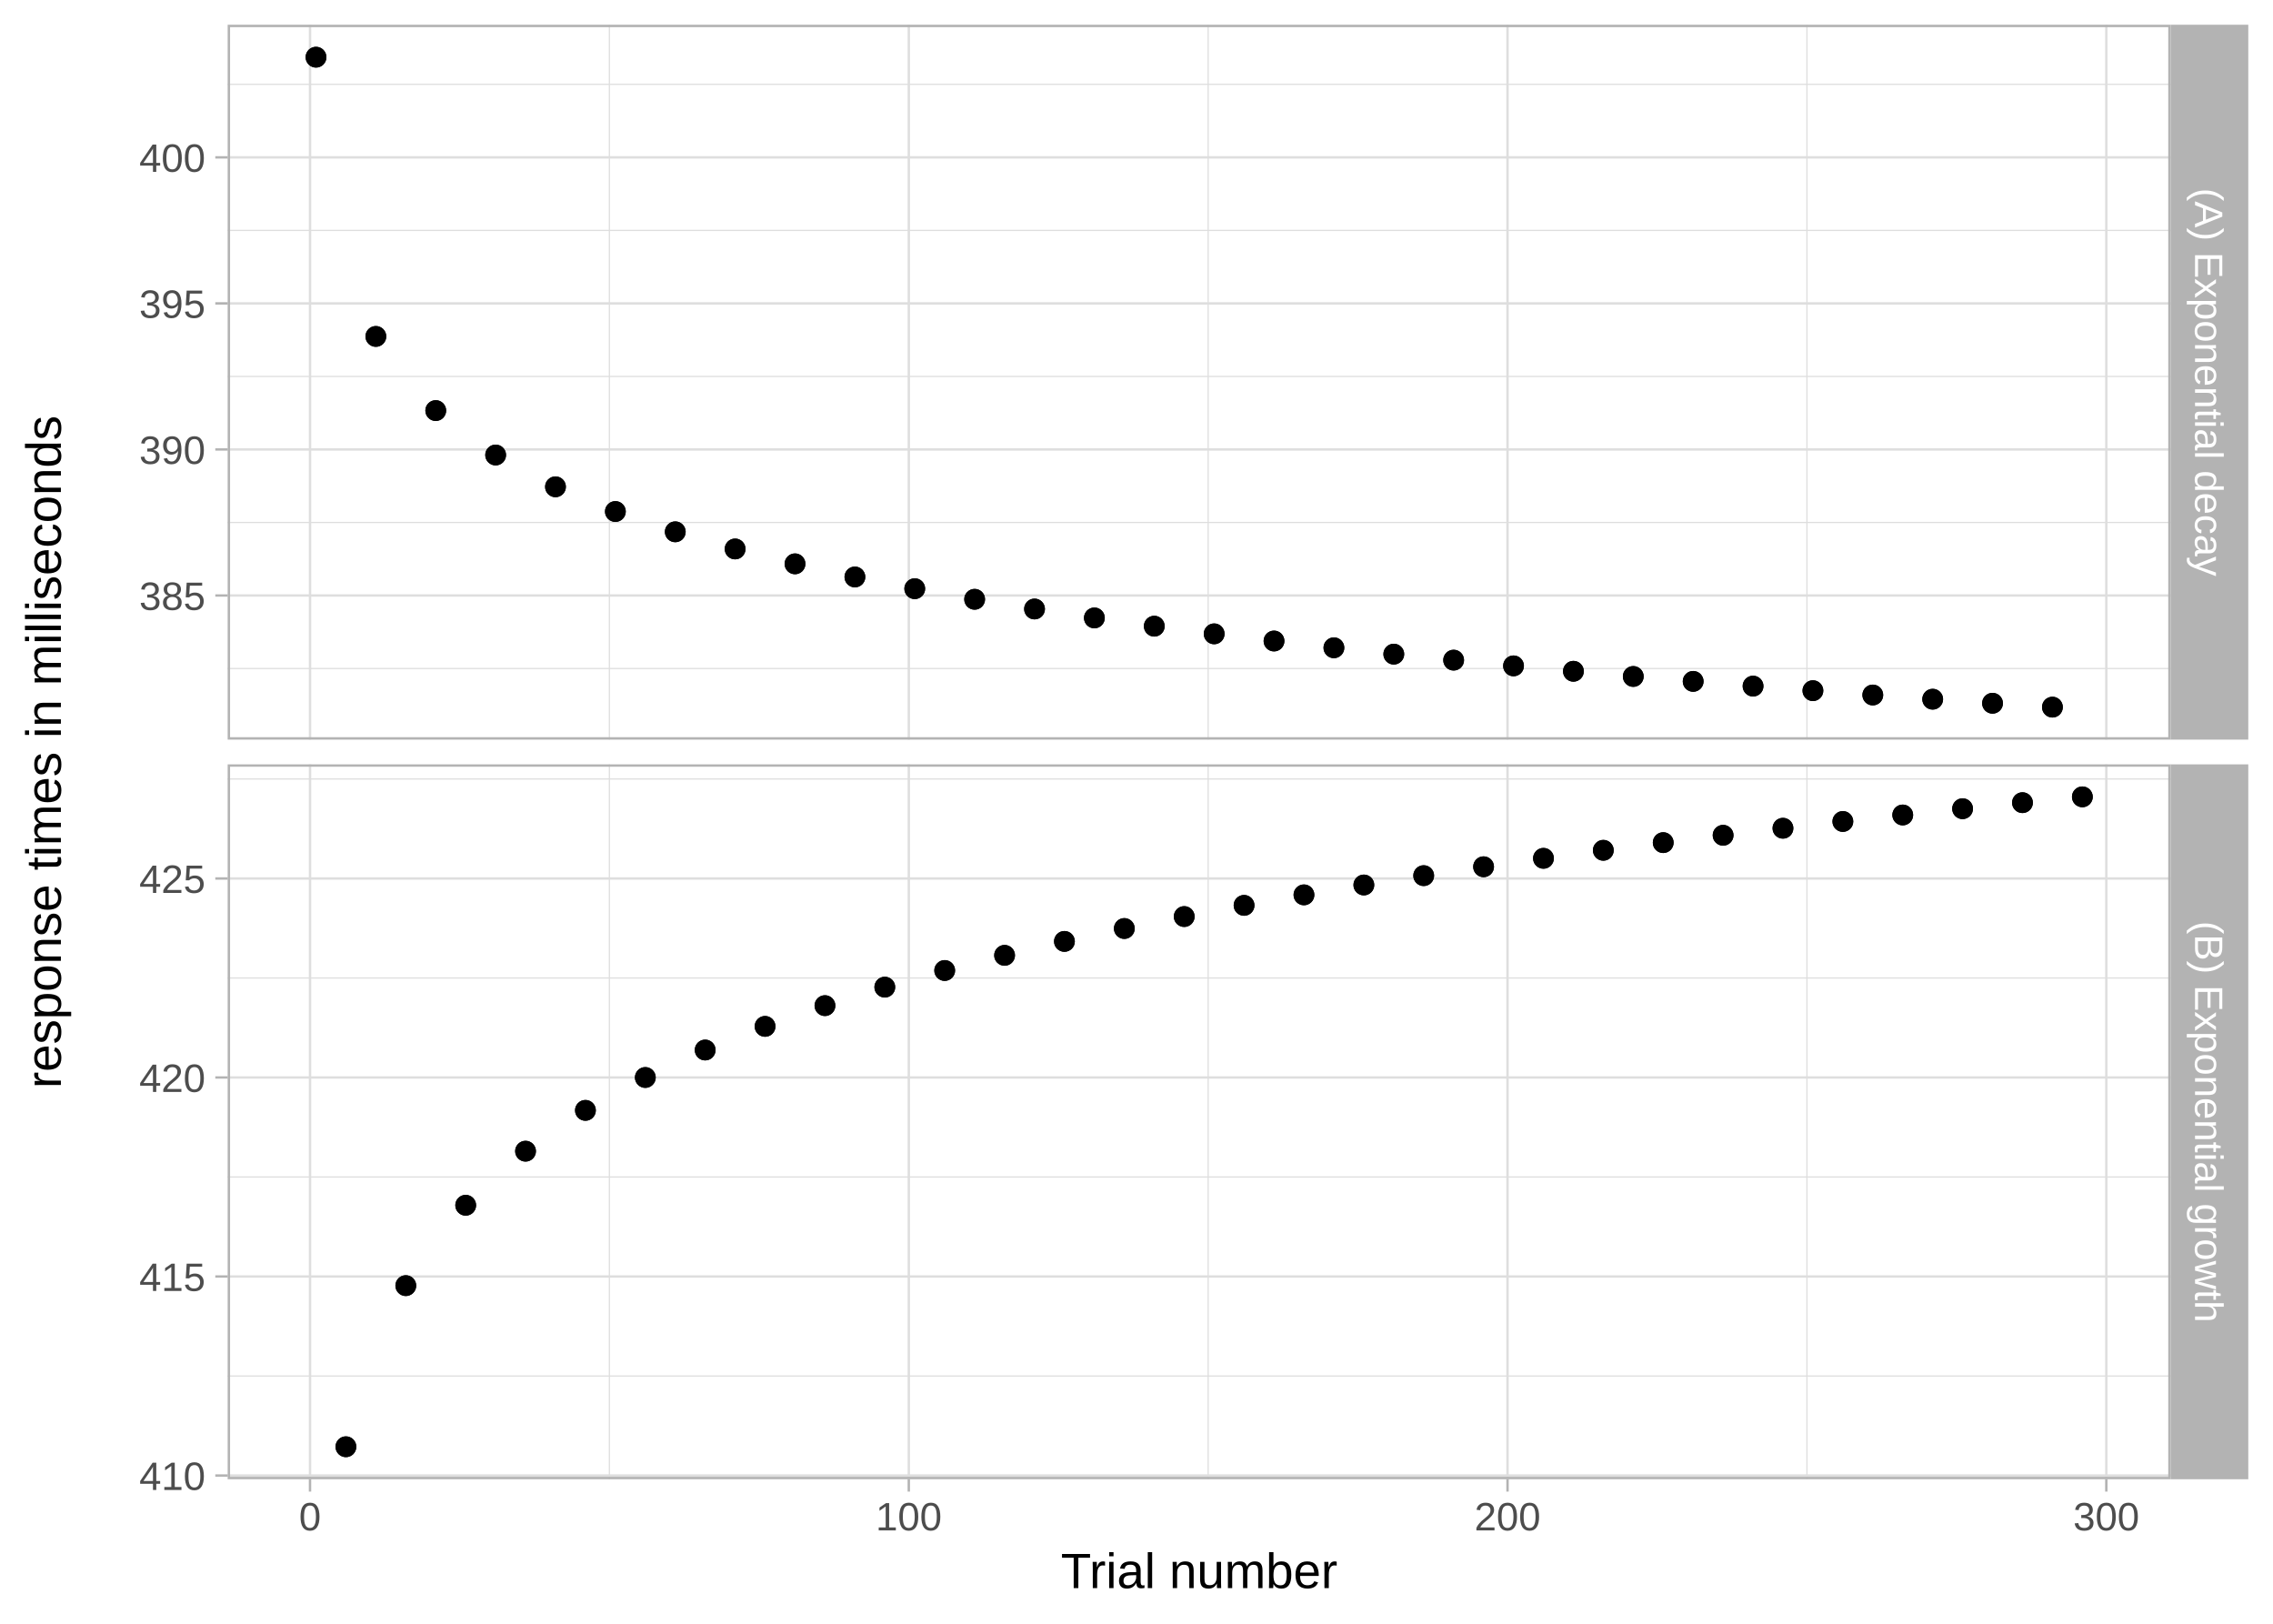
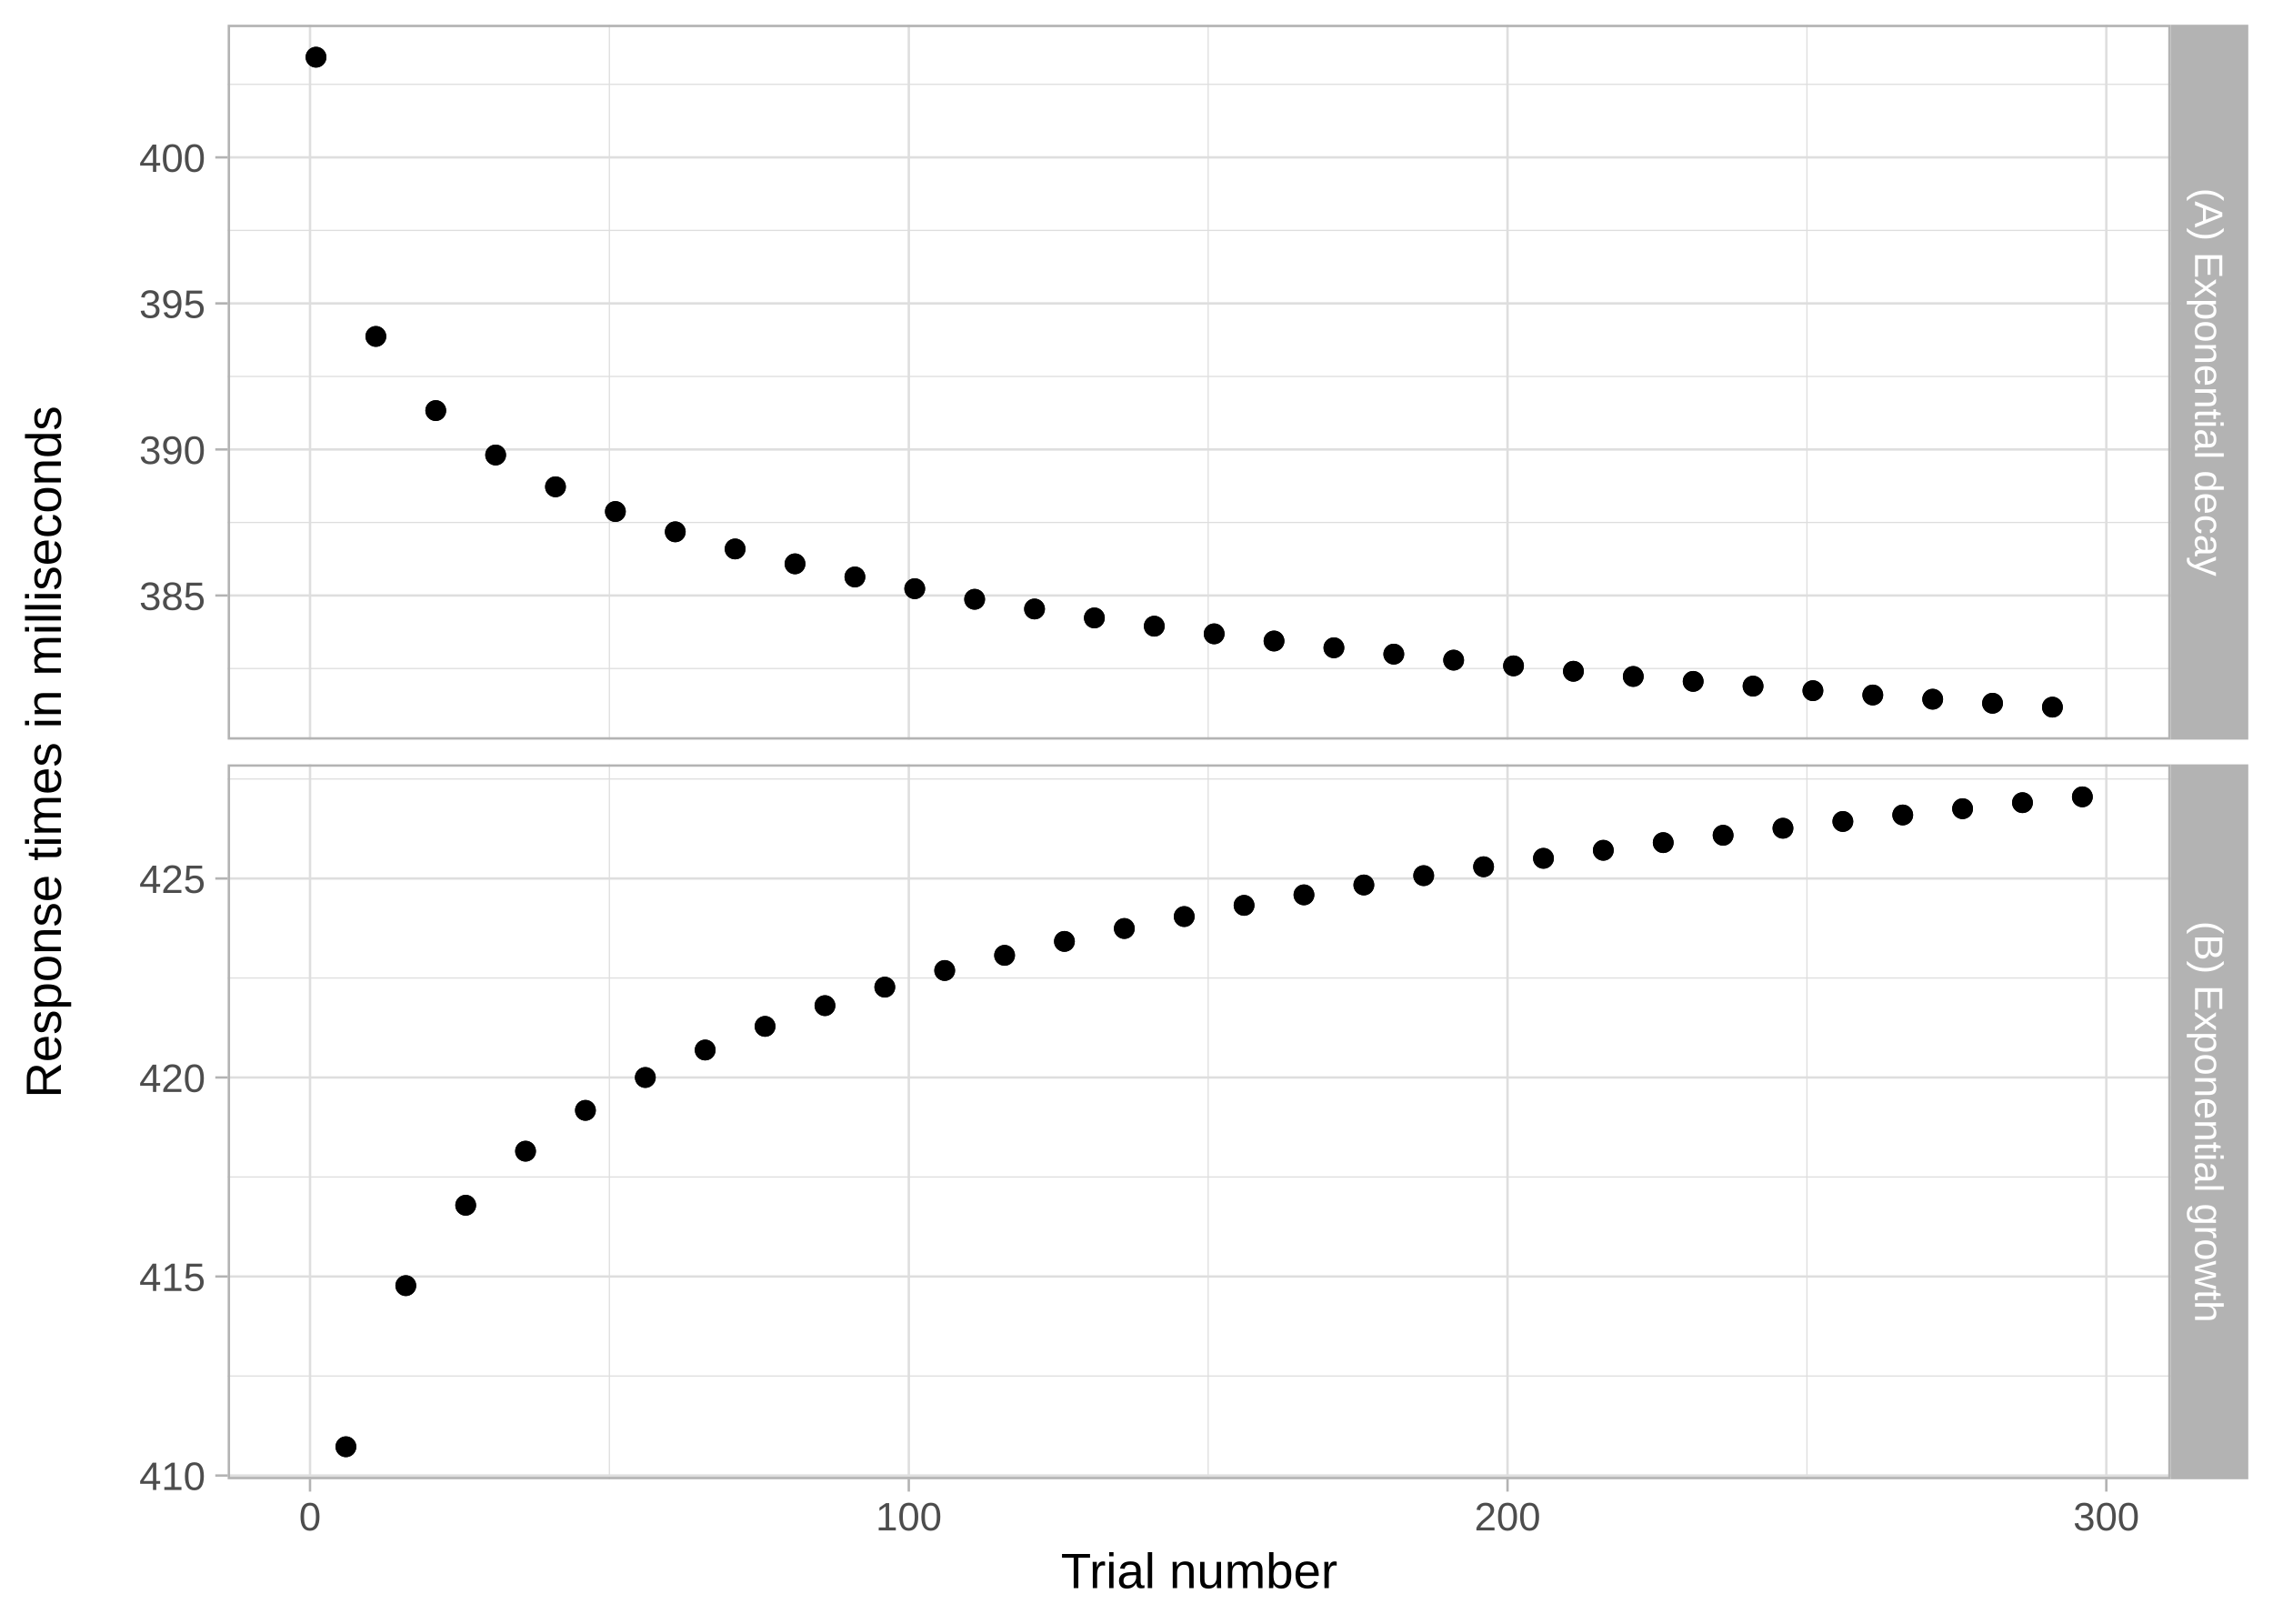
<svg xmlns="http://www.w3.org/2000/svg" class="svglite" width="504.00pt" height="360.00pt" viewBox="0 0 504.00 360.00">
  <defs>
    <style type="text/css">
    .svglite line, .svglite polyline, .svglite polygon, .svglite path, .svglite rect, .svglite circle {
      fill: none;
      stroke: #000000;
      stroke-linecap: round;
      stroke-linejoin: round;
      stroke-miterlimit: 10.00;
    }
    .svglite text {
      white-space: pre;
    }
  </style>
  </defs>
  <rect width="100%" height="100%" style="stroke: none; fill: #FFFFFF;" />
  <defs>
    <clipPath id="cpMC4wMHw1MDQuMDB8MC4wMHwzNjAuMDA=">
      <rect x="0.00" y="0.00" width="504.00" height="360.00" />
    </clipPath>
  </defs>
  <g clip-path="url(#cpMC4wMHw1MDQuMDB8MC4wMHwzNjAuMDA=)">
    <rect x="0.00" y="0.00" width="504.00" height="360.00" style="stroke-width: 1.07; stroke: #FFFFFF; fill: #FFFFFF;" />
  </g>
  <defs>
    <clipPath id="cpNTAuNDh8NDgxLjMxfDUuNDh8MTYzLjk4">
      <rect x="50.48" y="5.48" width="430.83" height="158.50" />
    </clipPath>
  </defs>
  <g clip-path="url(#cpNTAuNDh8NDgxLjMxfDUuNDh8MTYzLjk4)">
    <rect x="50.48" y="5.48" width="430.83" height="158.50" style="stroke-width: 1.07; stroke: none; fill: #FFFFFF;" />
    <polyline points="50.48,148.22 481.31,148.22 " style="stroke-width: 0.27; stroke: #DEDEDE; stroke-linecap: butt;" />
    <polyline points="50.48,115.84 481.31,115.84 " style="stroke-width: 0.27; stroke: #DEDEDE; stroke-linecap: butt;" />
    <polyline points="50.48,83.46 481.31,83.46 " style="stroke-width: 0.27; stroke: #DEDEDE; stroke-linecap: butt;" />
    <polyline points="50.48,51.08 481.31,51.08 " style="stroke-width: 0.27; stroke: #DEDEDE; stroke-linecap: butt;" />
    <polyline points="50.48,18.70 481.31,18.70 " style="stroke-width: 0.27; stroke: #DEDEDE; stroke-linecap: butt;" />
    <polyline points="135.12,163.98 135.12,5.48 " style="stroke-width: 0.27; stroke: #DEDEDE; stroke-linecap: butt;" />
    <polyline points="267.89,163.98 267.89,5.48 " style="stroke-width: 0.27; stroke: #DEDEDE; stroke-linecap: butt;" />
    <polyline points="400.66,163.98 400.66,5.48 " style="stroke-width: 0.27; stroke: #DEDEDE; stroke-linecap: butt;" />
    <polyline points="50.48,132.03 481.31,132.03 " style="stroke-width: 0.53; stroke: #DEDEDE; stroke-linecap: butt;" />
    <polyline points="50.48,99.65 481.31,99.65 " style="stroke-width: 0.53; stroke: #DEDEDE; stroke-linecap: butt;" />
    <polyline points="50.48,67.27 481.31,67.27 " style="stroke-width: 0.53; stroke: #DEDEDE; stroke-linecap: butt;" />
    <polyline points="50.48,34.89 481.31,34.89 " style="stroke-width: 0.53; stroke: #DEDEDE; stroke-linecap: butt;" />
    <polyline points="68.74,163.98 68.74,5.48 " style="stroke-width: 0.53; stroke: #DEDEDE; stroke-linecap: butt;" />
    <polyline points="201.51,163.98 201.51,5.48 " style="stroke-width: 0.53; stroke: #DEDEDE; stroke-linecap: butt;" />
    <polyline points="334.27,163.98 334.27,5.48 " style="stroke-width: 0.53; stroke: #DEDEDE; stroke-linecap: butt;" />
    <polyline points="467.04,163.98 467.04,5.48 " style="stroke-width: 0.53; stroke: #DEDEDE; stroke-linecap: butt;" />
    <circle cx="70.07" cy="12.68" r="1.95" style="stroke-width: 0.71; fill: #000000;" />
    <circle cx="83.34" cy="74.59" r="1.95" style="stroke-width: 0.71; fill: #000000;" />
    <circle cx="96.62" cy="91.03" r="1.95" style="stroke-width: 0.71; fill: #000000;" />
    <circle cx="109.90" cy="100.88" r="1.95" style="stroke-width: 0.71; fill: #000000;" />
    <circle cx="123.17" cy="107.93" r="1.95" style="stroke-width: 0.71; fill: #000000;" />
    <circle cx="136.45" cy="113.41" r="1.95" style="stroke-width: 0.71; fill: #000000;" />
    <circle cx="149.73" cy="117.91" r="1.95" style="stroke-width: 0.71; fill: #000000;" />
    <circle cx="163.00" cy="121.71" r="1.95" style="stroke-width: 0.71; fill: #000000;" />
    <circle cx="176.28" cy="125.01" r="1.95" style="stroke-width: 0.71; fill: #000000;" />
    <circle cx="189.56" cy="127.92" r="1.95" style="stroke-width: 0.71; fill: #000000;" />
    <circle cx="202.83" cy="130.52" r="1.95" style="stroke-width: 0.71; fill: #000000;" />
    <circle cx="216.11" cy="132.87" r="1.95" style="stroke-width: 0.71; fill: #000000;" />
    <circle cx="229.39" cy="135.02" r="1.95" style="stroke-width: 0.71; fill: #000000;" />
    <circle cx="242.66" cy="137.00" r="1.95" style="stroke-width: 0.71; fill: #000000;" />
    <circle cx="255.94" cy="138.83" r="1.95" style="stroke-width: 0.71; fill: #000000;" />
    <circle cx="269.22" cy="140.53" r="1.95" style="stroke-width: 0.71; fill: #000000;" />
    <circle cx="282.49" cy="142.12" r="1.95" style="stroke-width: 0.71; fill: #000000;" />
    <circle cx="295.77" cy="143.62" r="1.95" style="stroke-width: 0.71; fill: #000000;" />
    <circle cx="309.05" cy="145.03" r="1.95" style="stroke-width: 0.71; fill: #000000;" />
    <circle cx="322.32" cy="146.36" r="1.95" style="stroke-width: 0.71; fill: #000000;" />
    <circle cx="335.60" cy="147.63" r="1.95" style="stroke-width: 0.71; fill: #000000;" />
    <circle cx="348.88" cy="148.83" r="1.95" style="stroke-width: 0.71; fill: #000000;" />
    <circle cx="362.15" cy="149.98" r="1.95" style="stroke-width: 0.71; fill: #000000;" />
    <circle cx="375.43" cy="151.07" r="1.95" style="stroke-width: 0.71; fill: #000000;" />
    <circle cx="388.71" cy="152.12" r="1.95" style="stroke-width: 0.71; fill: #000000;" />
    <circle cx="401.98" cy="153.13" r="1.95" style="stroke-width: 0.71; fill: #000000;" />
    <circle cx="415.26" cy="154.09" r="1.95" style="stroke-width: 0.71; fill: #000000;" />
    <circle cx="428.54" cy="155.02" r="1.95" style="stroke-width: 0.71; fill: #000000;" />
    <circle cx="441.81" cy="155.92" r="1.95" style="stroke-width: 0.71; fill: #000000;" />
    <circle cx="455.09" cy="156.78" r="1.95" style="stroke-width: 0.71; fill: #000000;" />
    <circle cx="70.07" cy="12.68" r="1.95" style="stroke-width: 0.71; fill: #000000;" />
    <circle cx="83.34" cy="74.59" r="1.95" style="stroke-width: 0.71; fill: #000000;" />
    <circle cx="96.62" cy="91.03" r="1.95" style="stroke-width: 0.71; fill: #000000;" />
    <circle cx="109.90" cy="100.88" r="1.95" style="stroke-width: 0.71; fill: #000000;" />
    <circle cx="123.17" cy="107.93" r="1.95" style="stroke-width: 0.71; fill: #000000;" />
    <circle cx="136.45" cy="113.41" r="1.95" style="stroke-width: 0.71; fill: #000000;" />
    <circle cx="149.73" cy="117.91" r="1.95" style="stroke-width: 0.71; fill: #000000;" />
    <circle cx="163.00" cy="121.71" r="1.95" style="stroke-width: 0.71; fill: #000000;" />
    <circle cx="176.28" cy="125.01" r="1.95" style="stroke-width: 0.71; fill: #000000;" />
    <circle cx="189.56" cy="127.92" r="1.95" style="stroke-width: 0.71; fill: #000000;" />
    <circle cx="202.83" cy="130.52" r="1.95" style="stroke-width: 0.71; fill: #000000;" />
    <circle cx="216.11" cy="132.87" r="1.95" style="stroke-width: 0.71; fill: #000000;" />
    <circle cx="229.39" cy="135.02" r="1.95" style="stroke-width: 0.71; fill: #000000;" />
    <circle cx="242.66" cy="137.00" r="1.95" style="stroke-width: 0.71; fill: #000000;" />
    <circle cx="255.94" cy="138.83" r="1.95" style="stroke-width: 0.71; fill: #000000;" />
    <circle cx="269.22" cy="140.53" r="1.95" style="stroke-width: 0.71; fill: #000000;" />
    <circle cx="282.49" cy="142.12" r="1.95" style="stroke-width: 0.71; fill: #000000;" />
    <circle cx="295.77" cy="143.62" r="1.95" style="stroke-width: 0.71; fill: #000000;" />
    <circle cx="309.05" cy="145.03" r="1.95" style="stroke-width: 0.71; fill: #000000;" />
    <circle cx="322.32" cy="146.36" r="1.95" style="stroke-width: 0.71; fill: #000000;" />
    <circle cx="335.60" cy="147.63" r="1.95" style="stroke-width: 0.71; fill: #000000;" />
    <circle cx="348.88" cy="148.83" r="1.95" style="stroke-width: 0.71; fill: #000000;" />
    <circle cx="362.15" cy="149.98" r="1.95" style="stroke-width: 0.71; fill: #000000;" />
    <circle cx="375.43" cy="151.07" r="1.95" style="stroke-width: 0.71; fill: #000000;" />
    <circle cx="388.71" cy="152.12" r="1.95" style="stroke-width: 0.71; fill: #000000;" />
    <circle cx="401.98" cy="153.13" r="1.95" style="stroke-width: 0.71; fill: #000000;" />
    <circle cx="415.26" cy="154.09" r="1.95" style="stroke-width: 0.71; fill: #000000;" />
    <circle cx="428.54" cy="155.02" r="1.95" style="stroke-width: 0.71; fill: #000000;" />
    <circle cx="441.81" cy="155.92" r="1.95" style="stroke-width: 0.71; fill: #000000;" />
    <circle cx="455.09" cy="156.78" r="1.95" style="stroke-width: 0.71; fill: #000000;" />
    <rect x="50.48" y="5.48" width="430.83" height="158.50" style="stroke-width: 1.07; stroke: #B3B3B3;" />
  </g>
  <g clip-path="url(#cpMC4wMHw1MDQuMDB8MC4wMHwzNjAuMDA=)">
</g>
  <defs>
    <clipPath id="cpNTAuNDh8NDgxLjMxfDE2OS40NnwzMjcuOTc=">
      <rect x="50.48" y="169.46" width="430.83" height="158.50" />
    </clipPath>
  </defs>
  <g clip-path="url(#cpNTAuNDh8NDgxLjMxfDE2OS40NnwzMjcuOTc=)">
    <rect x="50.48" y="169.46" width="430.83" height="158.50" style="stroke-width: 1.07; stroke: none; fill: #FFFFFF;" />
    <polyline points="50.48,305.08 481.31,305.08 " style="stroke-width: 0.27; stroke: #DEDEDE; stroke-linecap: butt;" />
    <polyline points="50.48,260.95 481.31,260.95 " style="stroke-width: 0.27; stroke: #DEDEDE; stroke-linecap: butt;" />
    <polyline points="50.48,216.83 481.31,216.83 " style="stroke-width: 0.27; stroke: #DEDEDE; stroke-linecap: butt;" />
    <polyline points="50.48,172.71 481.31,172.71 " style="stroke-width: 0.27; stroke: #DEDEDE; stroke-linecap: butt;" />
    <polyline points="135.12,327.97 135.12,169.46 " style="stroke-width: 0.27; stroke: #DEDEDE; stroke-linecap: butt;" />
    <polyline points="267.89,327.97 267.89,169.46 " style="stroke-width: 0.27; stroke: #DEDEDE; stroke-linecap: butt;" />
    <polyline points="400.66,327.97 400.66,169.46 " style="stroke-width: 0.27; stroke: #DEDEDE; stroke-linecap: butt;" />
    <polyline points="50.48,327.14 481.31,327.14 " style="stroke-width: 0.53; stroke: #DEDEDE; stroke-linecap: butt;" />
    <polyline points="50.48,283.01 481.31,283.01 " style="stroke-width: 0.53; stroke: #DEDEDE; stroke-linecap: butt;" />
    <polyline points="50.48,238.89 481.31,238.89 " style="stroke-width: 0.53; stroke: #DEDEDE; stroke-linecap: butt;" />
    <polyline points="50.48,194.77 481.31,194.77 " style="stroke-width: 0.53; stroke: #DEDEDE; stroke-linecap: butt;" />
    <polyline points="68.74,327.97 68.74,169.46 " style="stroke-width: 0.53; stroke: #DEDEDE; stroke-linecap: butt;" />
    <polyline points="201.51,327.97 201.51,169.46 " style="stroke-width: 0.53; stroke: #DEDEDE; stroke-linecap: butt;" />
    <polyline points="334.27,327.97 334.27,169.46 " style="stroke-width: 0.53; stroke: #DEDEDE; stroke-linecap: butt;" />
    <polyline points="467.04,327.97 467.04,169.46 " style="stroke-width: 0.53; stroke: #DEDEDE; stroke-linecap: butt;" />
    <circle cx="76.70" cy="320.76" r="1.95" style="stroke-width: 0.71; fill: #000000;" />
    <circle cx="89.98" cy="285.04" r="1.95" style="stroke-width: 0.71; fill: #000000;" />
    <circle cx="103.26" cy="267.22" r="1.95" style="stroke-width: 0.71; fill: #000000;" />
    <circle cx="116.53" cy="255.23" r="1.95" style="stroke-width: 0.71; fill: #000000;" />
    <circle cx="129.81" cy="246.18" r="1.95" style="stroke-width: 0.71; fill: #000000;" />
    <circle cx="143.09" cy="238.89" r="1.95" style="stroke-width: 0.71; fill: #000000;" />
    <circle cx="156.36" cy="232.80" r="1.95" style="stroke-width: 0.71; fill: #000000;" />
    <circle cx="169.64" cy="227.56" r="1.95" style="stroke-width: 0.71; fill: #000000;" />
    <circle cx="182.92" cy="222.96" r="1.95" style="stroke-width: 0.71; fill: #000000;" />
    <circle cx="196.19" cy="218.86" r="1.95" style="stroke-width: 0.71; fill: #000000;" />
    <circle cx="209.47" cy="215.17" r="1.95" style="stroke-width: 0.71; fill: #000000;" />
    <circle cx="222.75" cy="211.81" r="1.95" style="stroke-width: 0.71; fill: #000000;" />
    <circle cx="236.02" cy="208.72" r="1.95" style="stroke-width: 0.71; fill: #000000;" />
    <circle cx="249.30" cy="205.86" r="1.95" style="stroke-width: 0.71; fill: #000000;" />
    <circle cx="262.58" cy="203.21" r="1.95" style="stroke-width: 0.71; fill: #000000;" />
    <circle cx="275.85" cy="200.73" r="1.95" style="stroke-width: 0.71; fill: #000000;" />
    <circle cx="289.13" cy="198.40" r="1.95" style="stroke-width: 0.71; fill: #000000;" />
    <circle cx="302.41" cy="196.21" r="1.95" style="stroke-width: 0.71; fill: #000000;" />
    <circle cx="315.68" cy="194.14" r="1.95" style="stroke-width: 0.71; fill: #000000;" />
    <circle cx="328.96" cy="192.17" r="1.95" style="stroke-width: 0.71; fill: #000000;" />
    <circle cx="342.24" cy="190.30" r="1.95" style="stroke-width: 0.71; fill: #000000;" />
    <circle cx="355.51" cy="188.52" r="1.95" style="stroke-width: 0.71; fill: #000000;" />
    <circle cx="368.79" cy="186.82" r="1.95" style="stroke-width: 0.71; fill: #000000;" />
    <circle cx="382.07" cy="185.19" r="1.95" style="stroke-width: 0.71; fill: #000000;" />
    <circle cx="395.34" cy="183.63" r="1.95" style="stroke-width: 0.71; fill: #000000;" />
    <circle cx="408.62" cy="182.13" r="1.95" style="stroke-width: 0.71; fill: #000000;" />
    <circle cx="421.90" cy="180.69" r="1.95" style="stroke-width: 0.71; fill: #000000;" />
    <circle cx="435.17" cy="179.30" r="1.95" style="stroke-width: 0.71; fill: #000000;" />
    <circle cx="448.45" cy="177.96" r="1.95" style="stroke-width: 0.71; fill: #000000;" />
    <circle cx="461.73" cy="176.67" r="1.95" style="stroke-width: 0.71; fill: #000000;" />
    <circle cx="76.70" cy="320.76" r="1.95" style="stroke-width: 0.71; fill: #000000;" />
    <circle cx="89.98" cy="285.04" r="1.95" style="stroke-width: 0.71; fill: #000000;" />
    <circle cx="103.26" cy="267.22" r="1.95" style="stroke-width: 0.71; fill: #000000;" />
    <circle cx="116.53" cy="255.23" r="1.95" style="stroke-width: 0.71; fill: #000000;" />
    <circle cx="129.81" cy="246.18" r="1.95" style="stroke-width: 0.71; fill: #000000;" />
    <circle cx="143.09" cy="238.89" r="1.95" style="stroke-width: 0.71; fill: #000000;" />
    <circle cx="156.36" cy="232.80" r="1.95" style="stroke-width: 0.71; fill: #000000;" />
    <circle cx="169.64" cy="227.56" r="1.95" style="stroke-width: 0.71; fill: #000000;" />
    <circle cx="182.92" cy="222.96" r="1.95" style="stroke-width: 0.71; fill: #000000;" />
    <circle cx="196.19" cy="218.86" r="1.95" style="stroke-width: 0.71; fill: #000000;" />
    <circle cx="209.47" cy="215.17" r="1.95" style="stroke-width: 0.71; fill: #000000;" />
    <circle cx="222.75" cy="211.81" r="1.95" style="stroke-width: 0.71; fill: #000000;" />
    <circle cx="236.02" cy="208.72" r="1.95" style="stroke-width: 0.71; fill: #000000;" />
    <circle cx="249.30" cy="205.86" r="1.95" style="stroke-width: 0.71; fill: #000000;" />
    <circle cx="262.58" cy="203.21" r="1.95" style="stroke-width: 0.71; fill: #000000;" />
    <circle cx="275.85" cy="200.73" r="1.95" style="stroke-width: 0.71; fill: #000000;" />
    <circle cx="289.13" cy="198.40" r="1.95" style="stroke-width: 0.71; fill: #000000;" />
    <circle cx="302.41" cy="196.21" r="1.95" style="stroke-width: 0.71; fill: #000000;" />
    <circle cx="315.68" cy="194.14" r="1.95" style="stroke-width: 0.71; fill: #000000;" />
    <circle cx="328.96" cy="192.17" r="1.95" style="stroke-width: 0.71; fill: #000000;" />
    <circle cx="342.24" cy="190.30" r="1.95" style="stroke-width: 0.71; fill: #000000;" />
    <circle cx="355.51" cy="188.52" r="1.95" style="stroke-width: 0.71; fill: #000000;" />
    <circle cx="368.79" cy="186.82" r="1.95" style="stroke-width: 0.71; fill: #000000;" />
    <circle cx="382.07" cy="185.19" r="1.95" style="stroke-width: 0.71; fill: #000000;" />
    <circle cx="395.34" cy="183.63" r="1.95" style="stroke-width: 0.71; fill: #000000;" />
    <circle cx="408.62" cy="182.13" r="1.95" style="stroke-width: 0.71; fill: #000000;" />
    <circle cx="421.90" cy="180.69" r="1.95" style="stroke-width: 0.71; fill: #000000;" />
    <circle cx="435.17" cy="179.30" r="1.95" style="stroke-width: 0.71; fill: #000000;" />
    <circle cx="448.45" cy="177.96" r="1.95" style="stroke-width: 0.71; fill: #000000;" />
    <circle cx="461.73" cy="176.67" r="1.95" style="stroke-width: 0.71; fill: #000000;" />
    <rect x="50.48" y="169.46" width="430.83" height="158.50" style="stroke-width: 1.07; stroke: #B3B3B3;" />
  </g>
  <g clip-path="url(#cpMC4wMHw1MDQuMDB8MC4wMHwzNjAuMDA=)">
</g>
  <defs>
    <clipPath id="cpNDgxLjMxfDQ5OC41Mnw1LjQ4fDE2My45OA==">
      <rect x="481.31" y="5.48" width="17.21" height="158.50" />
    </clipPath>
  </defs>
  <g clip-path="url(#cpNDgxLjMxfDQ5OC41Mnw1LjQ4fDE2My45OA==)">
    <rect x="481.31" y="5.48" width="17.21" height="158.50" style="stroke-width: 1.07; stroke: none; fill: #B3B3B3;" />
    <text transform="translate(486.71,84.73) rotate(90)" text-anchor="middle" style="font-size: 8.80px;fill: #FFFFFF; font-family: &quot;Arimo&quot;;" textLength="96.95px" lengthAdjust="spacingAndGlyphs">(A) Exponential decay</text>
  </g>
  <g clip-path="url(#cpMC4wMHw1MDQuMDB8MC4wMHwzNjAuMDA=)">
</g>
  <defs>
    <clipPath id="cpNDgxLjMxfDQ5OC41MnwxNjkuNDZ8MzI3Ljk3">
      <rect x="481.31" y="169.46" width="17.21" height="158.50" />
    </clipPath>
  </defs>
  <g clip-path="url(#cpNDgxLjMxfDQ5OC41MnwxNjkuNDZ8MzI3Ljk3)">
    <rect x="481.31" y="169.46" width="17.21" height="158.50" style="stroke-width: 1.07; stroke: none; fill: #B3B3B3;" />
    <text transform="translate(486.71,248.71) rotate(90)" text-anchor="middle" style="font-size: 8.80px;fill: #FFFFFF; font-family: &quot;Arimo&quot;;" textLength="101.13px" lengthAdjust="spacingAndGlyphs">(B) Exponential growth</text>
  </g>
  <g clip-path="url(#cpMC4wMHw1MDQuMDB8MC4wMHwzNjAuMDA=)">
    <polyline points="68.74,330.71 68.74,327.97 " style="stroke-width: 0.53; stroke: #B3B3B3; stroke-linecap: butt;" />
    <polyline points="201.51,330.71 201.51,327.97 " style="stroke-width: 0.53; stroke: #B3B3B3; stroke-linecap: butt;" />
    <polyline points="334.27,330.71 334.27,327.97 " style="stroke-width: 0.53; stroke: #B3B3B3; stroke-linecap: butt;" />
    <polyline points="467.04,330.71 467.04,327.97 " style="stroke-width: 0.53; stroke: #B3B3B3; stroke-linecap: butt;" />
    <text x="68.74" y="339.31" text-anchor="middle" style="font-size: 8.80px;fill: #4D4D4D; font-family: &quot;Arimo&quot;;" textLength="5.59px" lengthAdjust="spacingAndGlyphs">0</text>
    <text x="201.51" y="339.31" text-anchor="middle" style="font-size: 8.80px;fill: #4D4D4D; font-family: &quot;Arimo&quot;;" textLength="16.78px" lengthAdjust="spacingAndGlyphs">100</text>
    <text x="334.27" y="339.31" text-anchor="middle" style="font-size: 8.80px;fill: #4D4D4D; font-family: &quot;Arimo&quot;;" textLength="16.78px" lengthAdjust="spacingAndGlyphs">200</text>
    <text x="467.04" y="339.31" text-anchor="middle" style="font-size: 8.80px;fill: #4D4D4D; font-family: &quot;Arimo&quot;;" textLength="16.78px" lengthAdjust="spacingAndGlyphs">300</text>
    <text x="45.55" y="135.24" text-anchor="end" style="font-size: 8.80px;fill: #4D4D4D; font-family: &quot;Arimo&quot;;" textLength="16.78px" lengthAdjust="spacingAndGlyphs">385</text>
    <text x="45.55" y="102.86" text-anchor="end" style="font-size: 8.80px;fill: #4D4D4D; font-family: &quot;Arimo&quot;;" textLength="16.78px" lengthAdjust="spacingAndGlyphs">390</text>
    <text x="45.55" y="70.48" text-anchor="end" style="font-size: 8.80px;fill: #4D4D4D; font-family: &quot;Arimo&quot;;" textLength="16.78px" lengthAdjust="spacingAndGlyphs">395</text>
    <text x="45.55" y="38.10" text-anchor="end" style="font-size: 8.80px;fill: #4D4D4D; font-family: &quot;Arimo&quot;;" textLength="16.78px" lengthAdjust="spacingAndGlyphs">400</text>
    <polyline points="47.74,132.03 50.48,132.03 " style="stroke-width: 0.53; stroke: #B3B3B3; stroke-linecap: butt;" />
    <polyline points="47.74,99.65 50.48,99.65 " style="stroke-width: 0.53; stroke: #B3B3B3; stroke-linecap: butt;" />
    <polyline points="47.74,67.27 50.48,67.27 " style="stroke-width: 0.53; stroke: #B3B3B3; stroke-linecap: butt;" />
    <polyline points="47.74,34.89 50.48,34.89 " style="stroke-width: 0.53; stroke: #B3B3B3; stroke-linecap: butt;" />
    <text x="45.55" y="330.34" text-anchor="end" style="font-size: 8.80px;fill: #4D4D4D; font-family: &quot;Arimo&quot;;" textLength="16.78px" lengthAdjust="spacingAndGlyphs">410</text>
    <text x="45.55" y="286.22" text-anchor="end" style="font-size: 8.80px;fill: #4D4D4D; font-family: &quot;Arimo&quot;;" textLength="16.78px" lengthAdjust="spacingAndGlyphs">415</text>
    <text x="45.55" y="242.10" text-anchor="end" style="font-size: 8.80px;fill: #4D4D4D; font-family: &quot;Arimo&quot;;" textLength="16.78px" lengthAdjust="spacingAndGlyphs">420</text>
    <text x="45.55" y="197.97" text-anchor="end" style="font-size: 8.80px;fill: #4D4D4D; font-family: &quot;Arimo&quot;;" textLength="16.78px" lengthAdjust="spacingAndGlyphs">425</text>
    <polyline points="47.74,327.14 50.48,327.14 " style="stroke-width: 0.53; stroke: #B3B3B3; stroke-linecap: butt;" />
    <polyline points="47.74,283.01 50.48,283.01 " style="stroke-width: 0.53; stroke: #B3B3B3; stroke-linecap: butt;" />
    <polyline points="47.74,238.89 50.48,238.89 " style="stroke-width: 0.53; stroke: #B3B3B3; stroke-linecap: butt;" />
    <polyline points="47.74,194.77 50.48,194.77 " style="stroke-width: 0.53; stroke: #B3B3B3; stroke-linecap: butt;" />
    <text x="265.90" y="352.10" text-anchor="middle" style="font-size: 11.00px; font-family: &quot;Arimo&quot;;" textLength="68.90px" lengthAdjust="spacingAndGlyphs">Trial number</text>
-     <text transform="translate(13.50,166.72) rotate(-90)" text-anchor="middle" style="font-size: 11.00px; font-family: &quot;Arimo&quot;;" textLength="175.99px" lengthAdjust="spacingAndGlyphs">response times  in milliseconds </text>
+     <text transform="translate(13.50,166.72) rotate(-90)" text-anchor="middle" style="font-size: 11.00px; font-family: &quot;Arimo&quot;;" textLength="178.86px" lengthAdjust="spacingAndGlyphs">Response times  in milliseconds </text>
    <text transform="translate(25.38,166.72) rotate(-90)" text-anchor="middle" style="font-size: 11.00px; font-family: &quot;Arimo&quot;;" textLength="0.00px" lengthAdjust="spacingAndGlyphs" />
  </g>
</svg>
